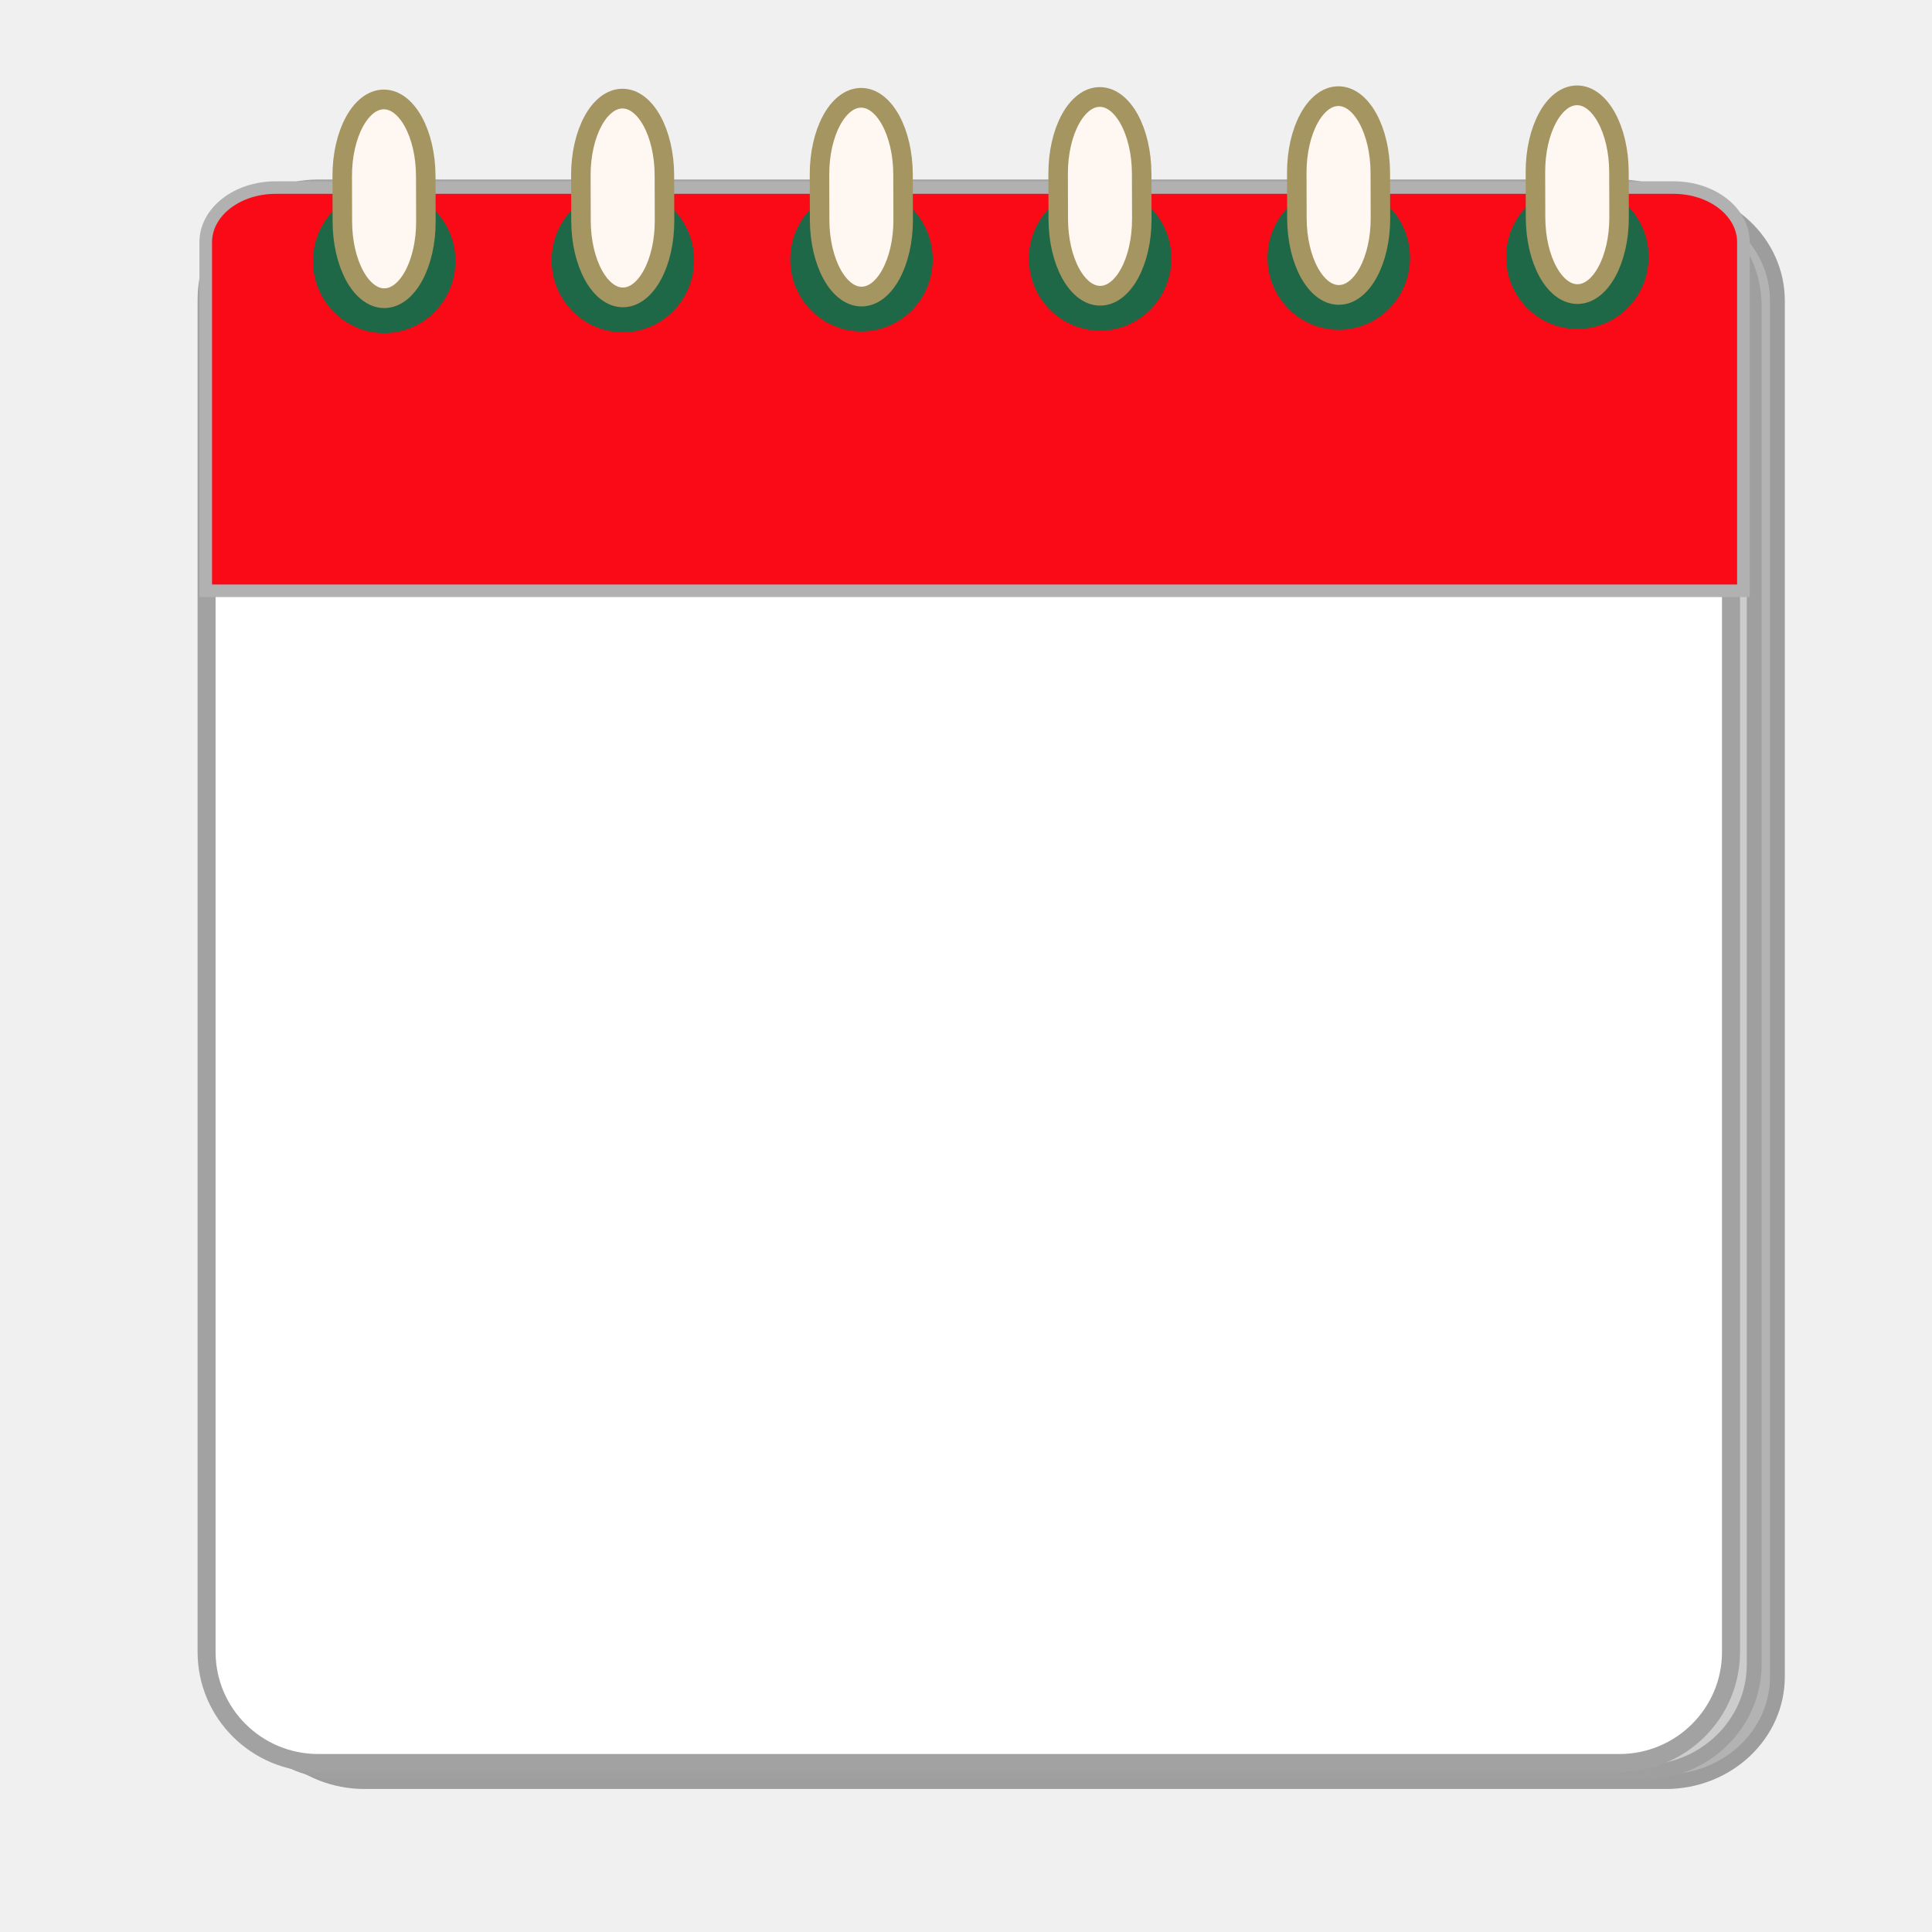
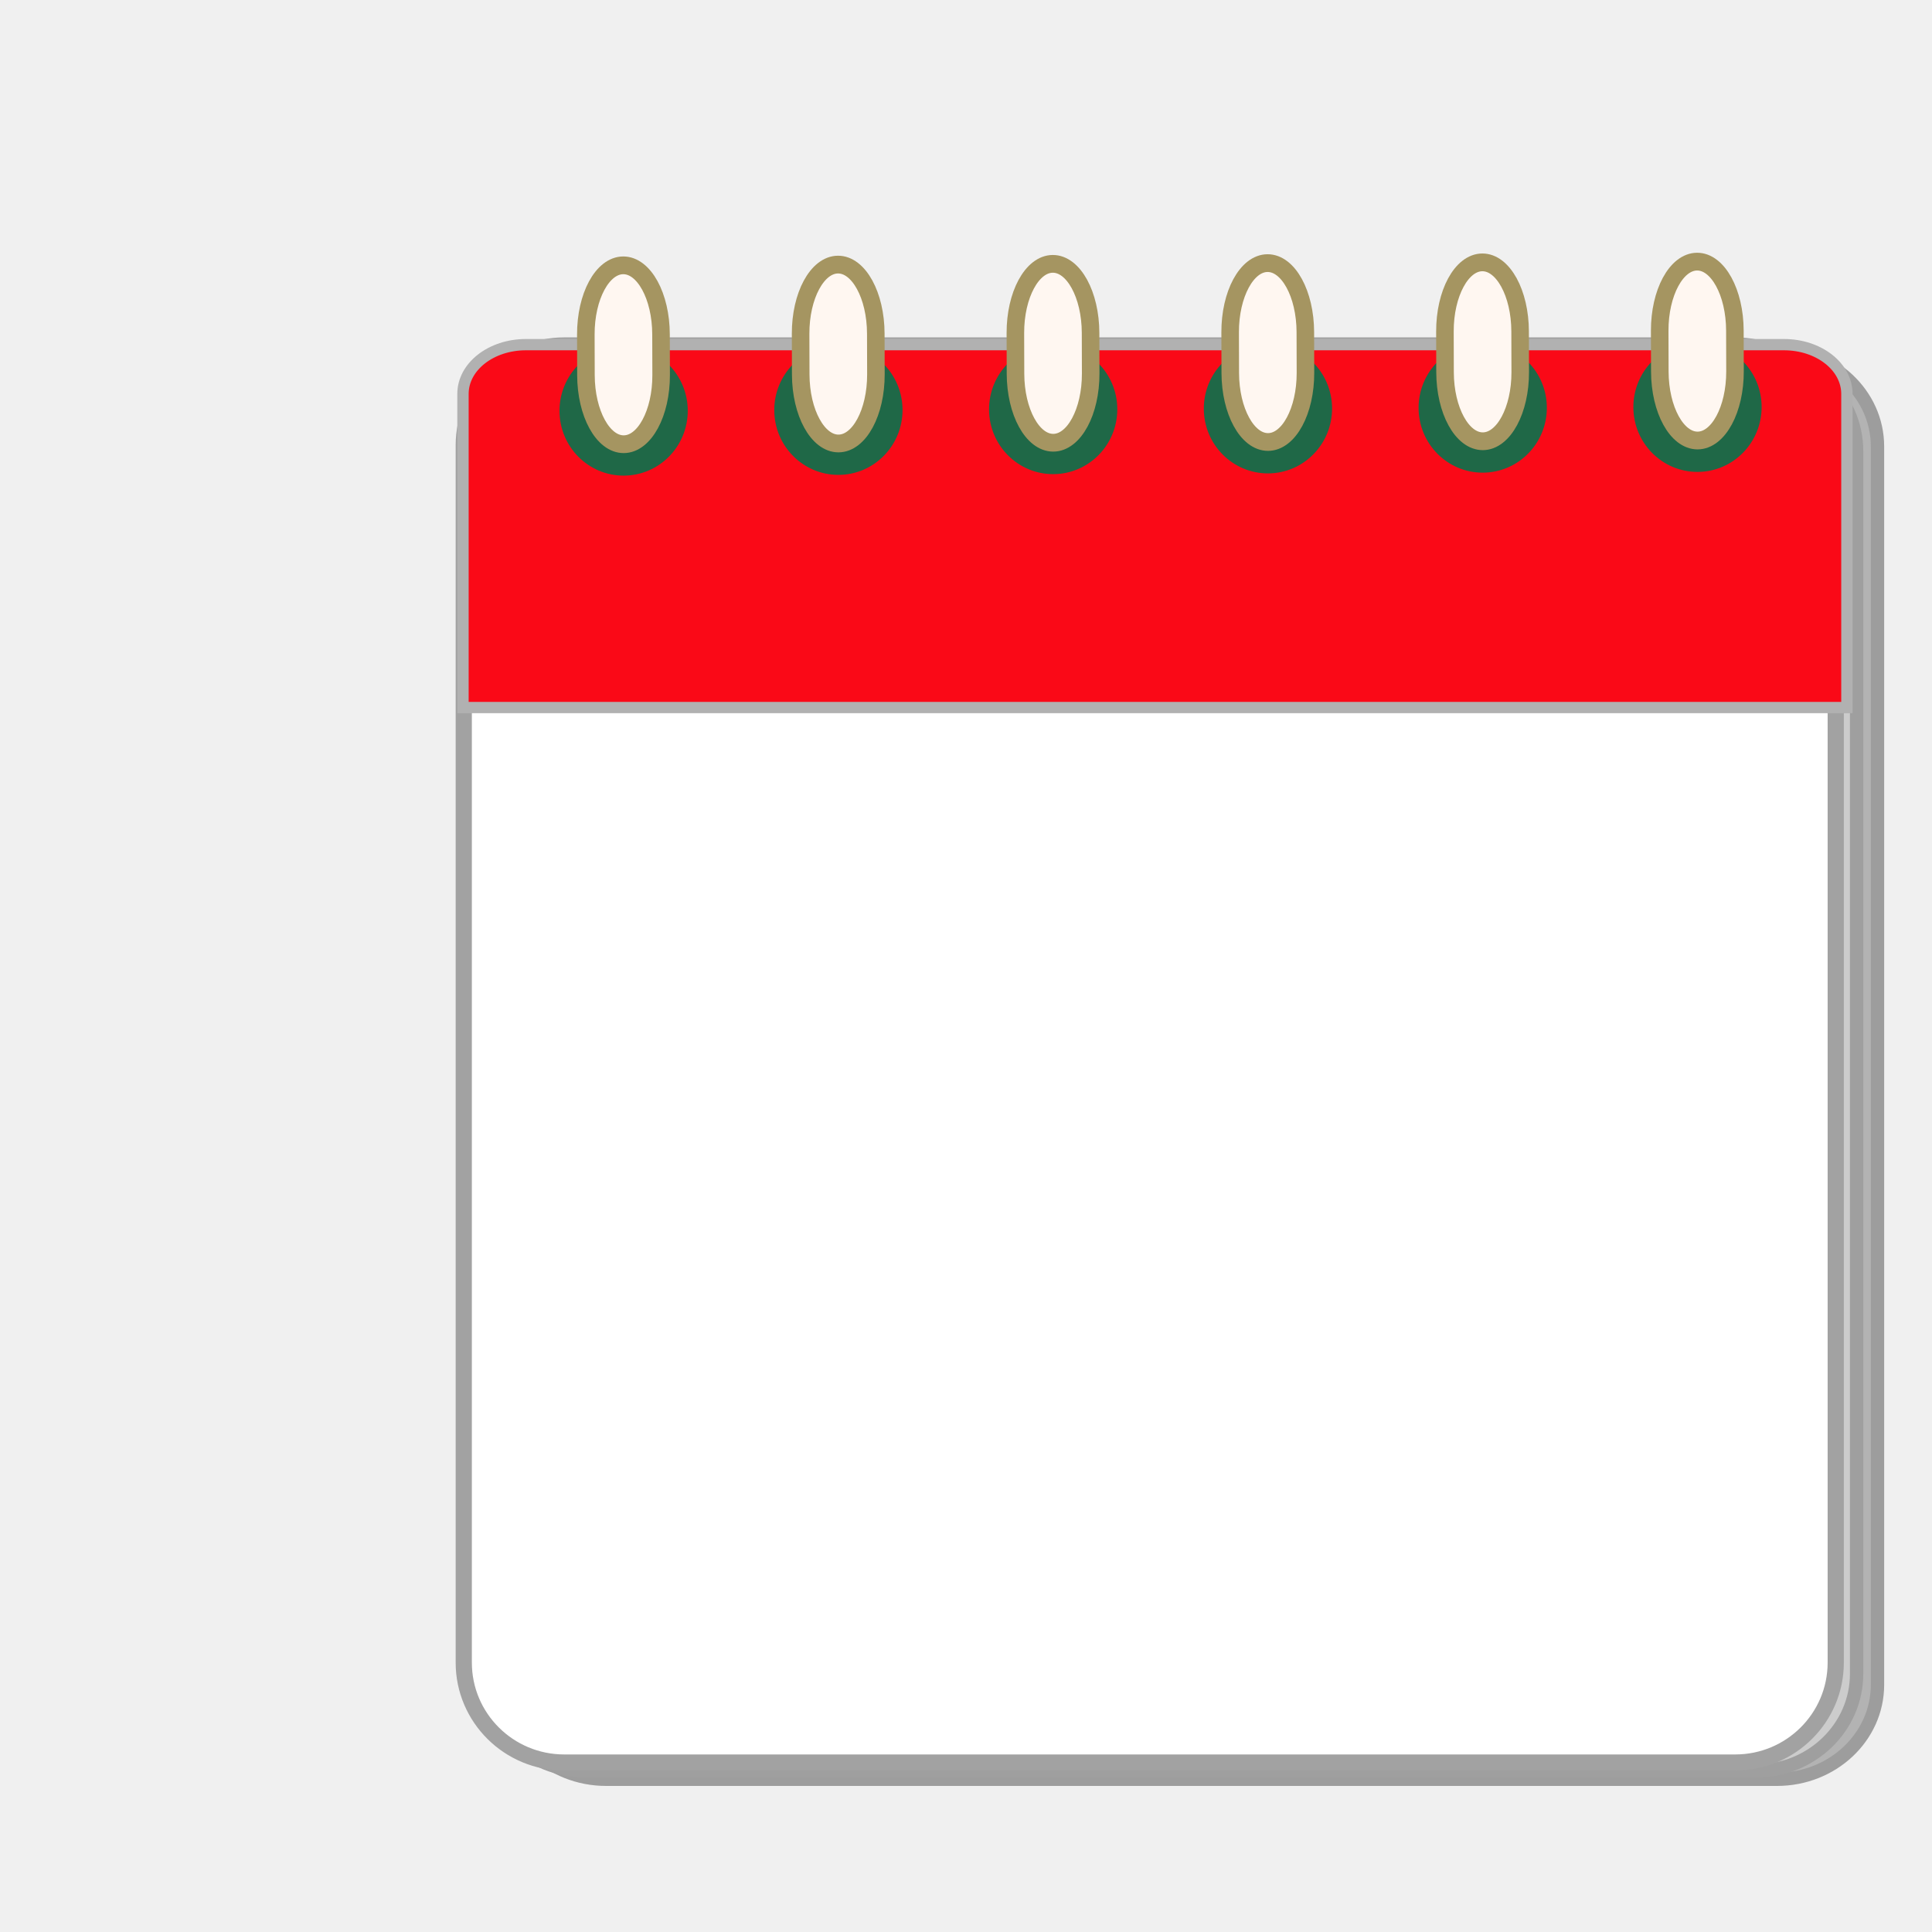
<svg xmlns="http://www.w3.org/2000/svg" xmlns:xlink="http://www.w3.org/1999/xlink" width="100" height="100" viewBox="0 0 26.458 26.458" version="1.1" id="svg2787">
  <defs id="defs2784">
    <linearGradient xlink:href="#linearGradient29522" id="linearGradient31309" gradientUnits="userSpaceOnUse" gradientTransform="matrix(0.7932409,-0.6089079,0.7932409,0.6089079,4.892518,-8.867114)" x1="14.228" y1="-29.19" x2="3.659" y2="-18.62" />
    <linearGradient id="linearGradient29522">
      <stop style="stop-color:#d4a125;stop-opacity:1;" offset="0" id="stop29518" />
      <stop style="stop-color:#edd495;stop-opacity:1;" offset="1" id="stop29520" />
    </linearGradient>
    <linearGradient xlink:href="#linearGradient29522" id="linearGradient31385" gradientUnits="userSpaceOnUse" gradientTransform="matrix(-0.7932409,-0.6089079,-0.7932409,0.6089079,5.107999,-8.867114)" x1="14.228" y1="-29.19" x2="3.659" y2="-18.62" />
    <linearGradient xlink:href="#linearGradient29522" id="linearGradient29605" gradientUnits="userSpaceOnUse" gradientTransform="matrix(0.8001375,-0.6190755,0.8001375,0.6190755,17.50946,-0.3688092)" x1="14.228" y1="-29.19" x2="3.659" y2="-18.62" />
  </defs>
  <g id="layer1">
    <g id="g117847" transform="translate(-85.68201,-18.42902)">
      <path id="rect29651" style="fill:#b89644;fill-opacity:1;fill-rule:evenodd;stroke-width:0.253" d="m -35.605,27.319 c -0.493,-1e-6 -0.985,0.145 -1.362,0.435 l -11.147,8.557 h 0.002 V 52.708 h 25.015 V 36.311 h 0.002 L -34.243,27.754 c -0.377,-0.29 -0.87,-0.435 -1.363,-0.435 z" />
      <rect style="mix-blend-mode:multiply;fill:#ddd3d3;fill-opacity:1;fill-rule:evenodd;stroke-width:0.259" id="rect31549-1" width="22.808" height="19.408" x="-46.973" y="31.063" />
      <rect style="fill:#ffffff;fill-rule:evenodd;stroke-width:0.265" id="rect31549" width="22.101" height="20.893" x="-46.656" y="31.253" />
      <text xml:space="preserve" style="font-style:normal;font-weight:normal;font-size:15.525px;line-height:1.25;font-family:sans-serif;fill:#000000;fill-opacity:1;stroke:none;stroke-width:0.243" x="-31.271" y="52.283" id="text33454" transform="matrix(0.9981024,0.2998089,-0.2238531,0.9346605,0,0)">
        <tspan id="tspan33452" style="font-style:normal;font-variant:normal;font-weight:bold;font-stretch:normal;font-size:15.525px;font-family:Amiri;-inkscape-font-specification:'Amiri Bold';fill:#ff2e2e;fill-opacity:1;stroke-width:0.243" x="-31.271" y="52.283">@</tspan>
      </text>
      <path id="path31562" style="mix-blend-mode:normal;fill:#c5a761;fill-opacity:1;stroke:#000000;stroke-width:0;stroke-linecap:butt;stroke-linejoin:miter;stroke-dasharray:none;stroke-opacity:1" d="m -24.548,36.496 -11.088,7.975 -11.019,-7.925 v 2.948 l 9.954,8.797 h 1.995 l -0.003,-0.05 h 0.208 l 9.953,-8.798 z" />
      <g id="g31560" transform="matrix(1,0,0,0.991651,-40.60526,66.98862)">
        <g id="g31553">
          <path id="rect29033-76-4" style="fill:url(#linearGradient31309);fill-opacity:1;fill-rule:evenodd;stroke-width:0.295" d="m -7.509,-30.936 v 16.535 c 0.453,10e-7 0.906,-0.133 1.253,-0.399 l 10.25,-7.868 -10.25,-7.868 c -0.347,-0.266 -0.8,-0.399 -1.253,-0.399 z" />
          <path id="rect29033-76-4-0" style="fill:url(#linearGradient31385);fill-opacity:1;fill-rule:evenodd;stroke-width:0.295" d="m 17.51,-30.936 v 16.535 c -0.453,10e-7 -0.906,-0.133 -1.253,-0.399 L 6.007,-22.668 16.257,-30.537 c 0.347,-0.266 0.8,-0.399 1.253,-0.399 z" />
        </g>
        <path id="rect29033-76-0" style="fill:#b89644;fill-opacity:1;fill-rule:evenodd;stroke-width:0.319" d="m 5,-23.668 c -0.473,-1e-6 -0.945,0.149 -1.307,0.448 l -10.696,8.82 H 17.003 L 6.307,-23.221 C 5.945,-23.519 5.473,-23.668 5,-23.668 Z" />
        <path id="rect29033-76" style="fill:url(#linearGradient29605);fill-opacity:1;fill-rule:evenodd;stroke-width:0.299" d="m 5,-22.806 c -0.457,-1e-6 -0.913,0.135 -1.264,0.406 l -10.339,8 H 16.603 L 6.264,-22.4 c -0.35,-0.271 -0.807,-0.406 -1.264,-0.406 z" />
      </g>
    </g>
    <circle style="fill:#a5e5f9;fill-opacity:1;fill-rule:evenodd;stroke-width:0.265" id="path19668" cx="-23.812" cy="13.229" r="12.369" />
-     <g id="g29854" transform="matrix(1.318281,0,0,1.310645,-3.48415,-4.413115)">
+     <g id="g29854" transform="matrix(1.186452,0,0,1.17958,0.6691045,-1.56384)">
      <rect style="fill:#b3b3b3;fill-opacity:1;stroke:#9d9d9d;stroke-width:0.154;stroke-linecap:square;stroke-miterlimit:8;stroke-dasharray:none;stroke-opacity:1;paint-order:fill markers stroke;stop-color:#000000" id="rect10449" width="15.835" height="16.571" x="5.272" y="5.412" rx="1.16" ry="1.097" />
      <rect style="fill:#cccccc;fill-opacity:1;stroke:#9f9f9f;stroke-width:0.154;stroke-linecap:square;stroke-miterlimit:8;stroke-dasharray:none;stroke-opacity:1;paint-order:fill markers stroke;stop-color:#000000" id="rect10449-7" width="15.836" height="16.452" x="5.03" y="-21.886" rx="1.16" ry="1.128" transform="scale(1,-1)" />
      <rect style="fill:#ffffff;fill-opacity:1;stroke:#a2a2a2;stroke-width:0.187;stroke-linecap:square;stroke-miterlimit:8;stroke-dasharray:none;stroke-opacity:1;paint-order:fill markers stroke;stop-color:#000000" id="rect10449-7-0" width="15.836" height="16.452" x="4.789" y="-21.788" rx="1.16" ry="1.16" transform="scale(1,-1)" />
      <path id="rect10449-7-0-1" style="fill:#fa0917;fill-opacity:1;stroke:#b1b1b1;stroke-width:0.131;stroke-linecap:square;stroke-miterlimit:8;stroke-dasharray:none;stroke-opacity:1;paint-order:fill markers stroke;stop-color:#000000" d="m 5.507,5.327 c -0.403,0 -0.727,0.255 -0.727,0.572 V 9.54 H 20.754 V 5.899 c 0,-0.317 -0.324,-0.572 -0.727,-0.572 z" />
      <g id="g10343" transform="matrix(0.79176,0,0,0.8750539,2.599991,1.770594)" style="stroke-width:1.161">
        <g id="g45070" transform="matrix(0.00175636,0.5593553,-0.6079074,0.00190881,30.3903,1.470333)" style="stroke-width:1.59">
          <circle style="fill:#1f6847;fill-opacity:1;fill-rule:evenodd;stroke-width:0.523" id="path39952" cx="6.064" cy="15.875" r="1.538" />
          <rect style="fill:#fff7f1;fill-opacity:1;fill-rule:evenodd;stroke:#a59561;stroke-width:0.421;stroke-dasharray:none;stroke-opacity:1" id="rect36147" width="4.243" height="1.803" x="2.614" y="14.973" rx="1.639" ry="1.365" />
        </g>
        <g id="g45070-3" transform="matrix(0.00175636,0.5593553,-0.6079074,0.00190881,27.25927,1.480164)" style="stroke-width:1.59">
          <circle style="fill:#1f6847;fill-opacity:1;fill-rule:evenodd;stroke-width:0.523" id="path39952-3" cx="6.064" cy="15.875" r="1.538" />
          <rect style="fill:#fff7f1;fill-opacity:1;fill-rule:evenodd;stroke:#a59561;stroke-width:0.421;stroke-dasharray:none;stroke-opacity:1" id="rect36147-1" width="4.243" height="1.803" x="2.614" y="14.973" rx="1.639" ry="1.365" />
        </g>
        <g id="g45070-4" transform="matrix(0.00175636,0.5593553,-0.6079074,0.00190881,24.12825,1.489996)" style="stroke-width:1.59">
          <circle style="fill:#1f6847;fill-opacity:1;fill-rule:evenodd;stroke-width:0.523" id="path39952-6" cx="6.064" cy="15.875" r="1.538" />
          <rect style="fill:#fff7f1;fill-opacity:1;fill-rule:evenodd;stroke:#a59561;stroke-width:0.421;stroke-dasharray:none;stroke-opacity:1" id="rect36147-18" width="4.243" height="1.803" x="2.614" y="14.973" rx="1.639" ry="1.365" />
        </g>
        <g id="g45070-0" transform="matrix(0.00175636,0.5593553,-0.6079074,0.00190881,20.99722,1.499827)" style="stroke-width:1.59">
          <circle style="fill:#1f6847;fill-opacity:1;fill-rule:evenodd;stroke-width:0.523" id="path39952-32" cx="6.064" cy="15.875" r="1.538" />
          <rect style="fill:#fff7f1;fill-opacity:1;fill-rule:evenodd;stroke:#a59561;stroke-width:0.421;stroke-dasharray:none;stroke-opacity:1" id="rect36147-6" width="4.243" height="1.803" x="2.614" y="14.973" rx="1.639" ry="1.365" />
        </g>
        <g id="g45070-8" transform="matrix(0.00175636,0.5593553,-0.6079074,0.00190881,17.8662,1.509659)" style="stroke-width:1.59">
          <circle style="fill:#1f6847;fill-opacity:1;fill-rule:evenodd;stroke-width:0.523" id="path39952-65" cx="6.064" cy="15.875" r="1.538" />
          <rect style="fill:#fff7f1;fill-opacity:1;fill-rule:evenodd;stroke:#a59561;stroke-width:0.421;stroke-dasharray:none;stroke-opacity:1" id="rect36147-8" width="4.243" height="1.803" x="2.614" y="14.973" rx="1.639" ry="1.365" />
        </g>
        <g id="g45070-2" transform="matrix(0.00175636,0.5593553,-0.6079074,0.00190881,14.73517,1.519489)" style="stroke-width:1.59">
          <circle style="fill:#1f6847;fill-opacity:1;fill-rule:evenodd;stroke-width:0.523" id="path39952-8" cx="6.064" cy="15.875" r="1.538" />
          <rect style="fill:#fff7f1;fill-opacity:1;fill-rule:evenodd;stroke:#a59561;stroke-width:0.421;stroke-dasharray:none;stroke-opacity:1" id="rect36147-9" width="4.243" height="1.803" x="2.614" y="14.973" rx="1.639" ry="1.365" />
        </g>
      </g>
    </g>
    <text xml:space="preserve" style="font-weight:bold;font-size:6.35px;line-height:1.3;font-family:Consolas;-inkscape-font-specification:'Consolas Bold';text-align:center;text-anchor:middle;fill:#fe005b;fill-opacity:0.593;stroke:#7c7777;stroke-width:0;stroke-linejoin:round;stroke-miterlimit:8;paint-order:fill markers stroke;stop-color:#000000" x="12.545" y="32.813" id="text97103">
      <tspan id="tspan97101" style="stroke-width:0" x="12.545" y="32.813">Mini</tspan>
    </text>
  </g>
</svg>
